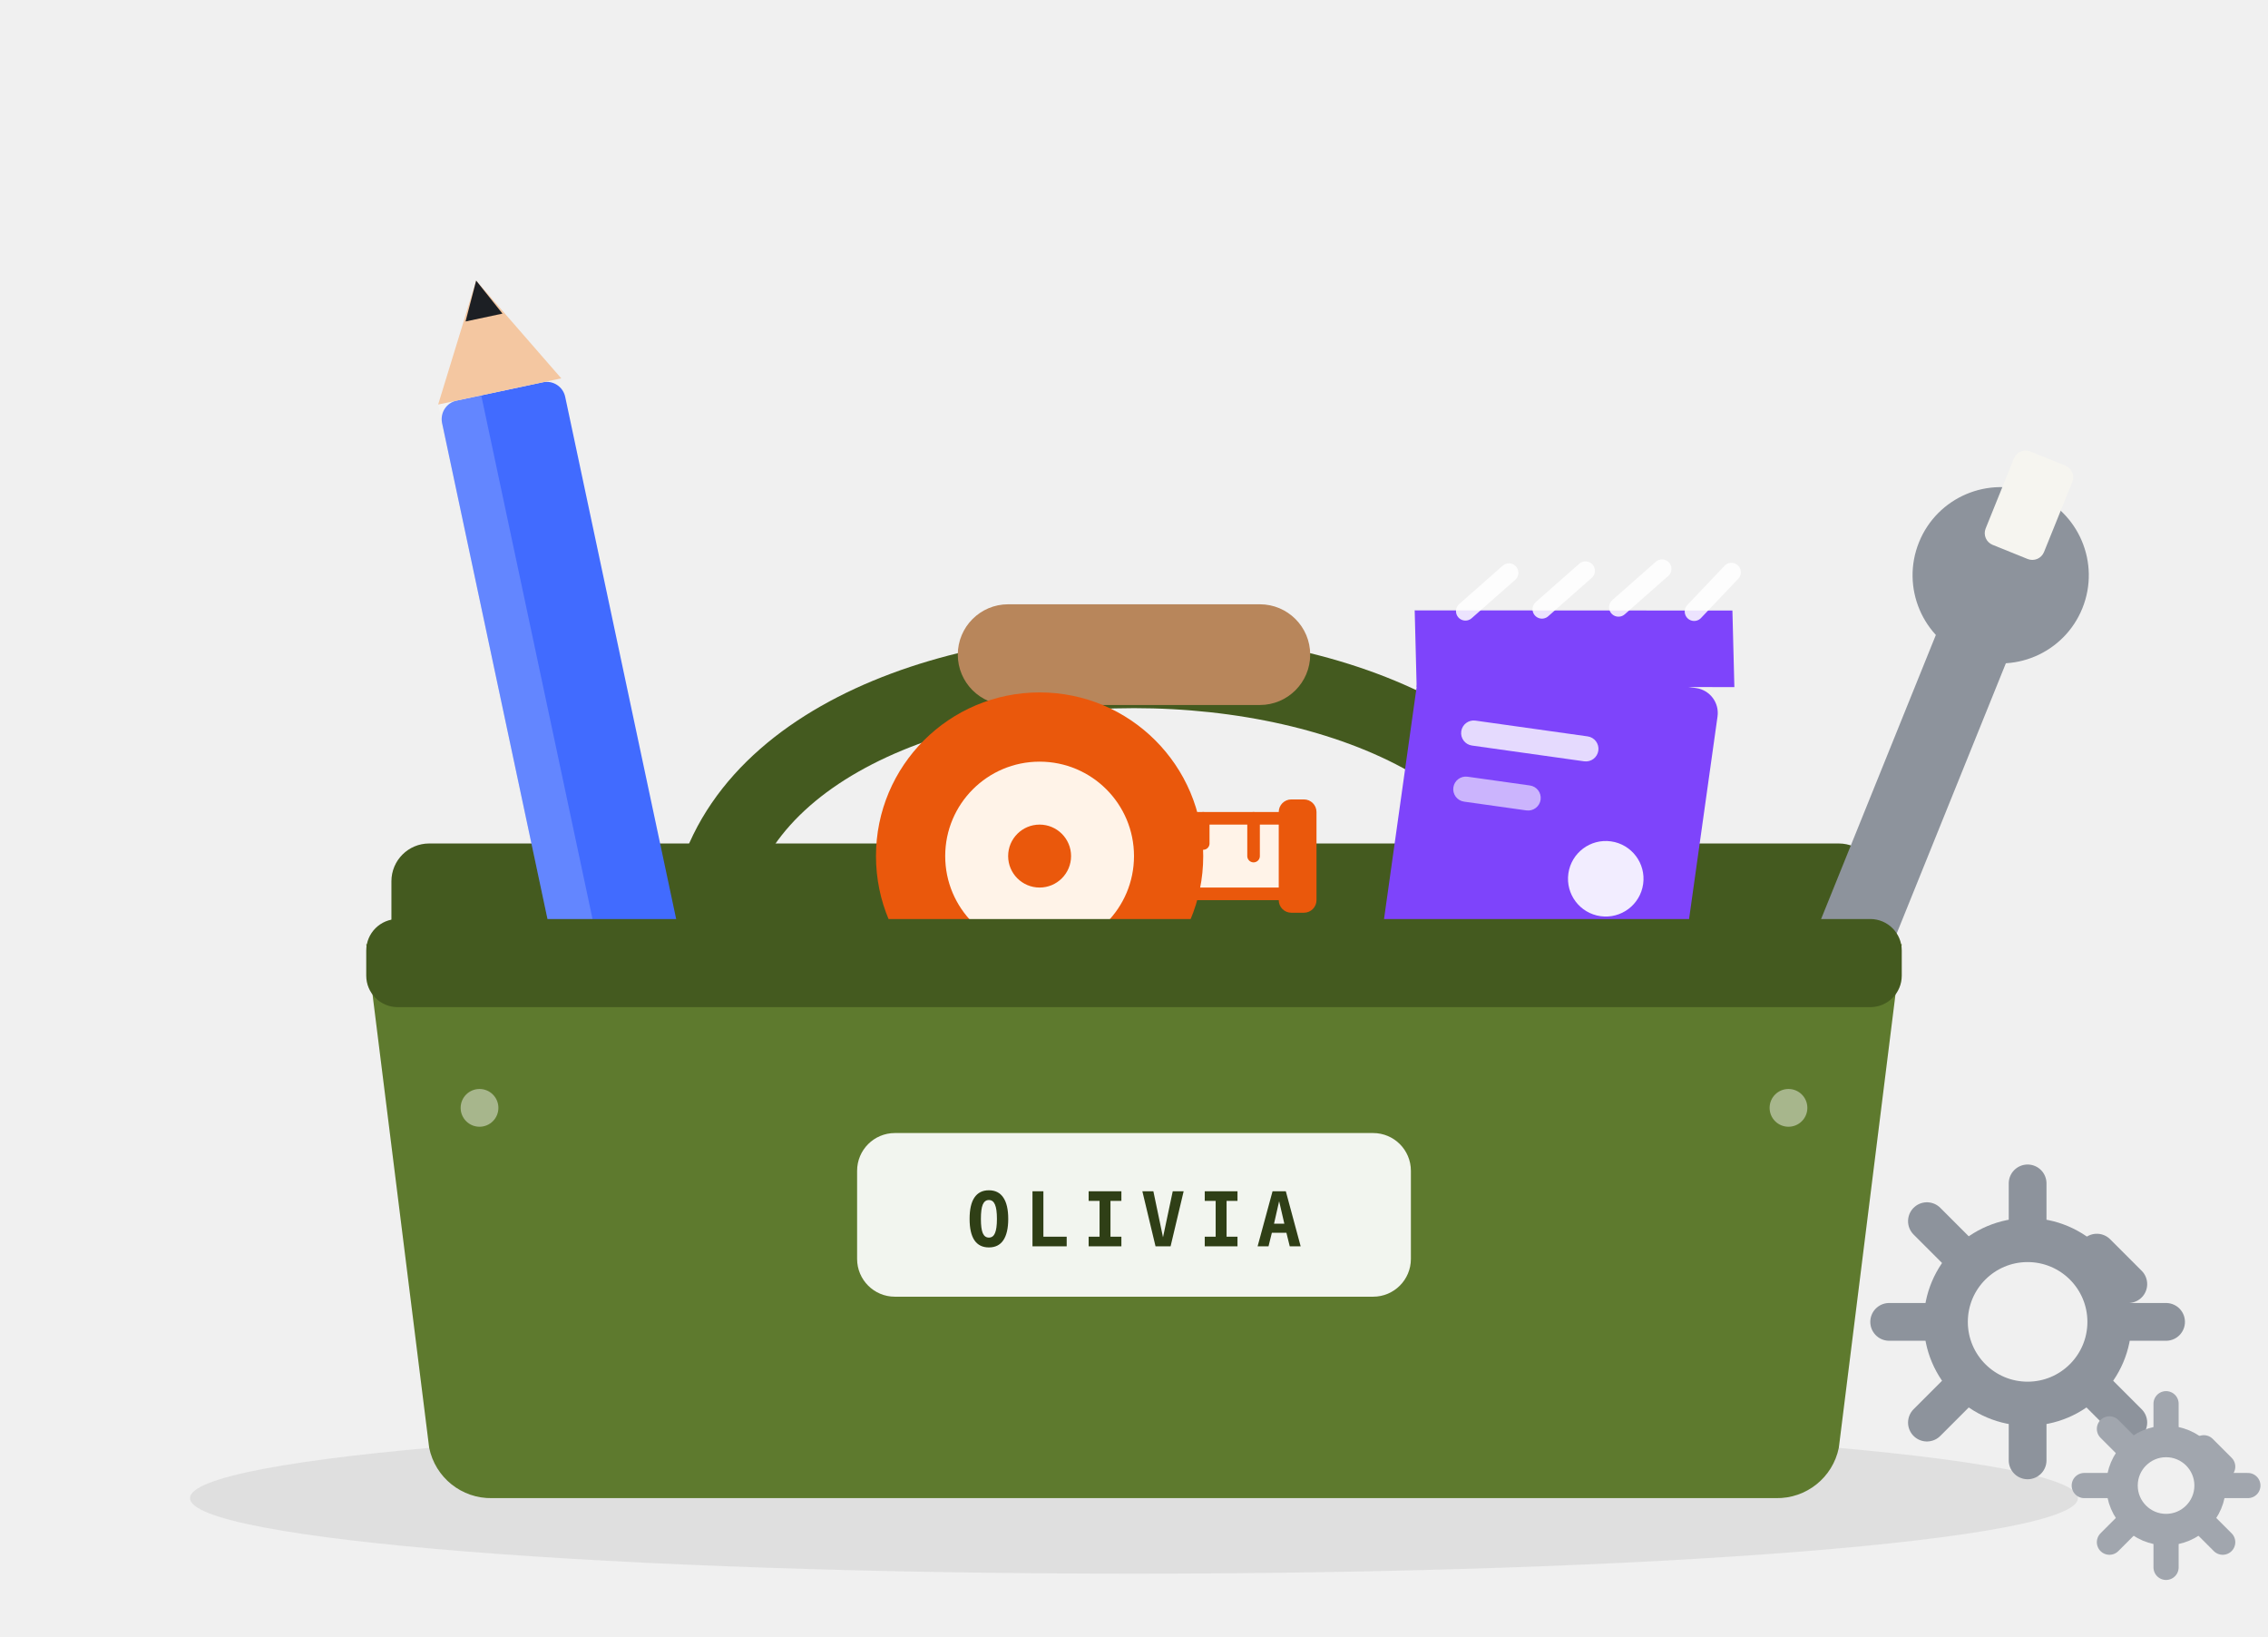
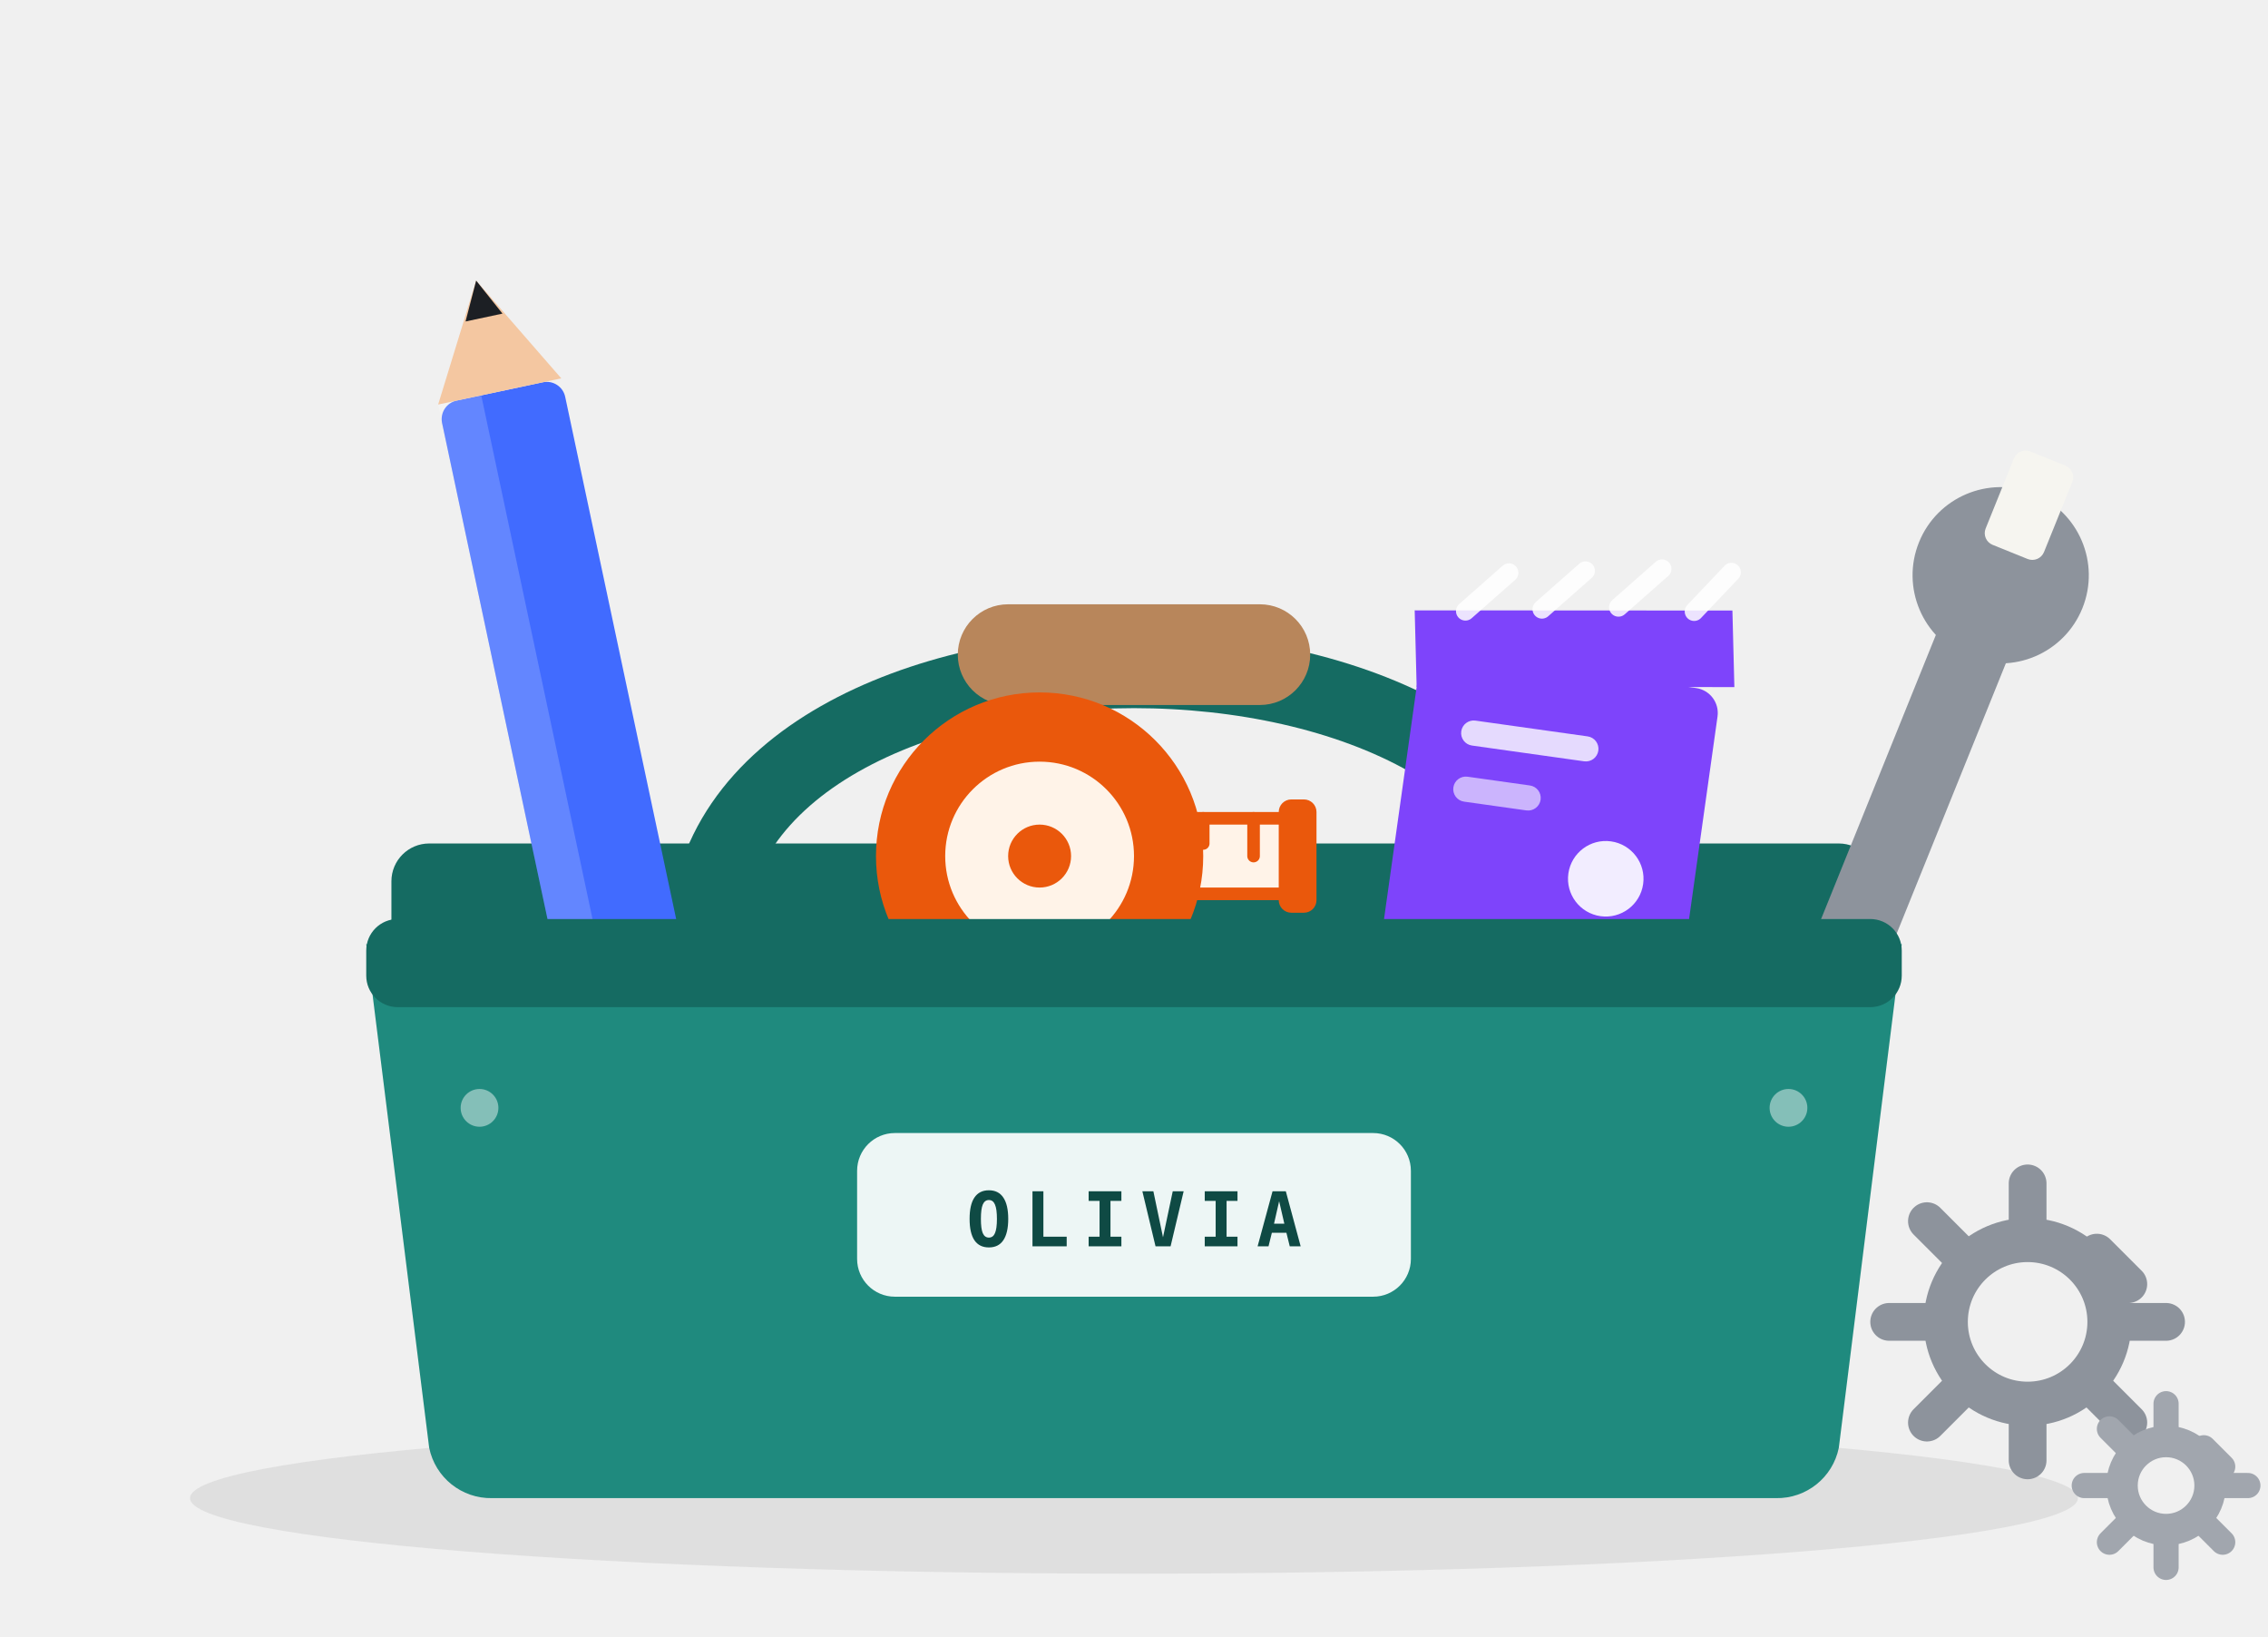
<svg xmlns="http://www.w3.org/2000/svg" width="420" height="303" viewBox="0 0 360 260">
  <ellipse cx="180" cy="238" rx="150" ry="12" fill="rgba(28,31,36,.08)" />
-   <path d="M112 150 C112 92 248 92 248 150" stroke="#445A1F" stroke-width="12" fill="none" stroke-linecap="round" />
+   <path d="M112 150 C112 92 248 92 248 150" stroke="#156B62" stroke-width="12" fill="none" stroke-linecap="round" />
  <rect x="152" y="96" width="56" height="16" rx="8" fill="#B8865B" />
-   <rect x="62" y="134" width="236" height="20" rx="6" fill="#445A1F" />
+   <rect x="62" y="134" width="236" height="20" rx="6" fill="#156B62" />
  <g transform="rotate(-12 100 160)">
    <rect x="90" y="60" width="20" height="112" rx="3" fill="#416BFF" />
    <rect x="90" y="60" width="7" height="112" fill="rgba(255,255,255,.18)" />
    <path d="M90 60 l10 -18 l10 18z" fill="#F4C7A1" />
    <path d="M97 48 l3 -6 l3 6z" fill="#1C1F24" />
  </g>
  <g>
    <rect x="165" y="130" width="40" height="12" fill="#FFF3E8" stroke="#EA580C" stroke-width="2" />
    <path d="M175 130v4M183 130v6M191 130v4M199 130v6" stroke="#EA580C" stroke-width="2" stroke-linecap="round" />
    <rect x="203" y="127" width="6" height="18" rx="2" fill="#EA580C" />
    <circle cx="165" cy="136" r="26" fill="#EA580C" />
    <circle cx="165" cy="136" r="15" fill="#FFF3E8" />
    <circle cx="165" cy="136" r="5" fill="#EA580C" />
  </g>
  <g transform="rotate(8 242 160)">
    <path d="M216 100 l50 -7 l2 12 l-50 7z" fill="#7E44FB" />
    <path d="M224 99l6 -7M236 97l6 -7M248 95l6 -7M260 94l5 -7" stroke="#fff" stroke-width="3" stroke-linecap="round" opacity=".85" />
    <rect x="218" y="106" width="48" height="70" rx="4" fill="#7E44FB" />
    <rect x="226" y="116" width="22" height="4" rx="2" fill="#fff" opacity=".8" />
    <rect x="226" y="125" width="14" height="4" rx="2" fill="#fff" opacity=".6" />
    <circle cx="252" cy="138" r="6" fill="#fff" opacity=".9" />
  </g>
  <g transform="rotate(22 290 160)">
    <rect x="284" y="86" width="12" height="90" rx="5" fill="#8D939C" />
    <circle cx="290" cy="86" r="14" fill="#8D939C" />
    <rect x="285" y="66" width="10" height="16" rx="2" fill="#F6F5F0" />
  </g>
-   <path d="M58 150 h244 l-10 80 a10 10 0 0 1 -10 8 H78 a10 10 0 0 1 -10 -8z" fill="#5E7A2E" />
-   <rect x="58" y="146" width="244" height="14" rx="5" fill="#445A1F" />
+   <path d="M58 150 h244 l-10 80 a10 10 0 0 1 -10 8 H78 a10 10 0 0 1 -10 -8z" fill="#1F8A7E" />
+   <rect x="58" y="146" width="244" height="14" rx="5" fill="#156B62" />
  <circle cx="76" cy="176" r="3" fill="#fff" opacity=".45" />
  <circle cx="284" cy="176" r="3" fill="#fff" opacity=".45" />
  <rect x="136" y="180" width="88" height="26" rx="6" fill="#fff" opacity=".92" />
-   <text x="180" y="198" text-anchor="middle" font-family="JetBrains Mono, monospace" font-size="12" font-weight="700" fill="#2F3F16" letter-spacing="2">OLIVIA</text>
+   <text x="180" y="198" text-anchor="middle" font-family="JetBrains Mono, monospace" font-size="12" font-weight="700" fill="#0F4A44" letter-spacing="2">OLIVIA</text>
  <g transform="translate(322 210)">
    <circle r="13" fill="none" stroke="#8D939C" stroke-width="7" />
    <path d="M0 -15v-7M0 15v7M-15 0h-7M15 0h7M-11 -11l-5 -5M11 11l5 5M-11 11l-5 5M11 -11l5 5" stroke="#8D939C" stroke-width="6" stroke-linecap="round" />
  </g>
  <g transform="translate(344 236)">
    <circle r="7" fill="none" stroke="#A1A6AE" stroke-width="5" />
    <path d="M0 -9v-4M0 9v4M-9 0h-4M9 0h4M-6 -6l-3 -3M6 6l3 3M-6 6l-3 3M6 -6l3 3" stroke="#A1A6AE" stroke-width="4" stroke-linecap="round" />
  </g>
</svg>
